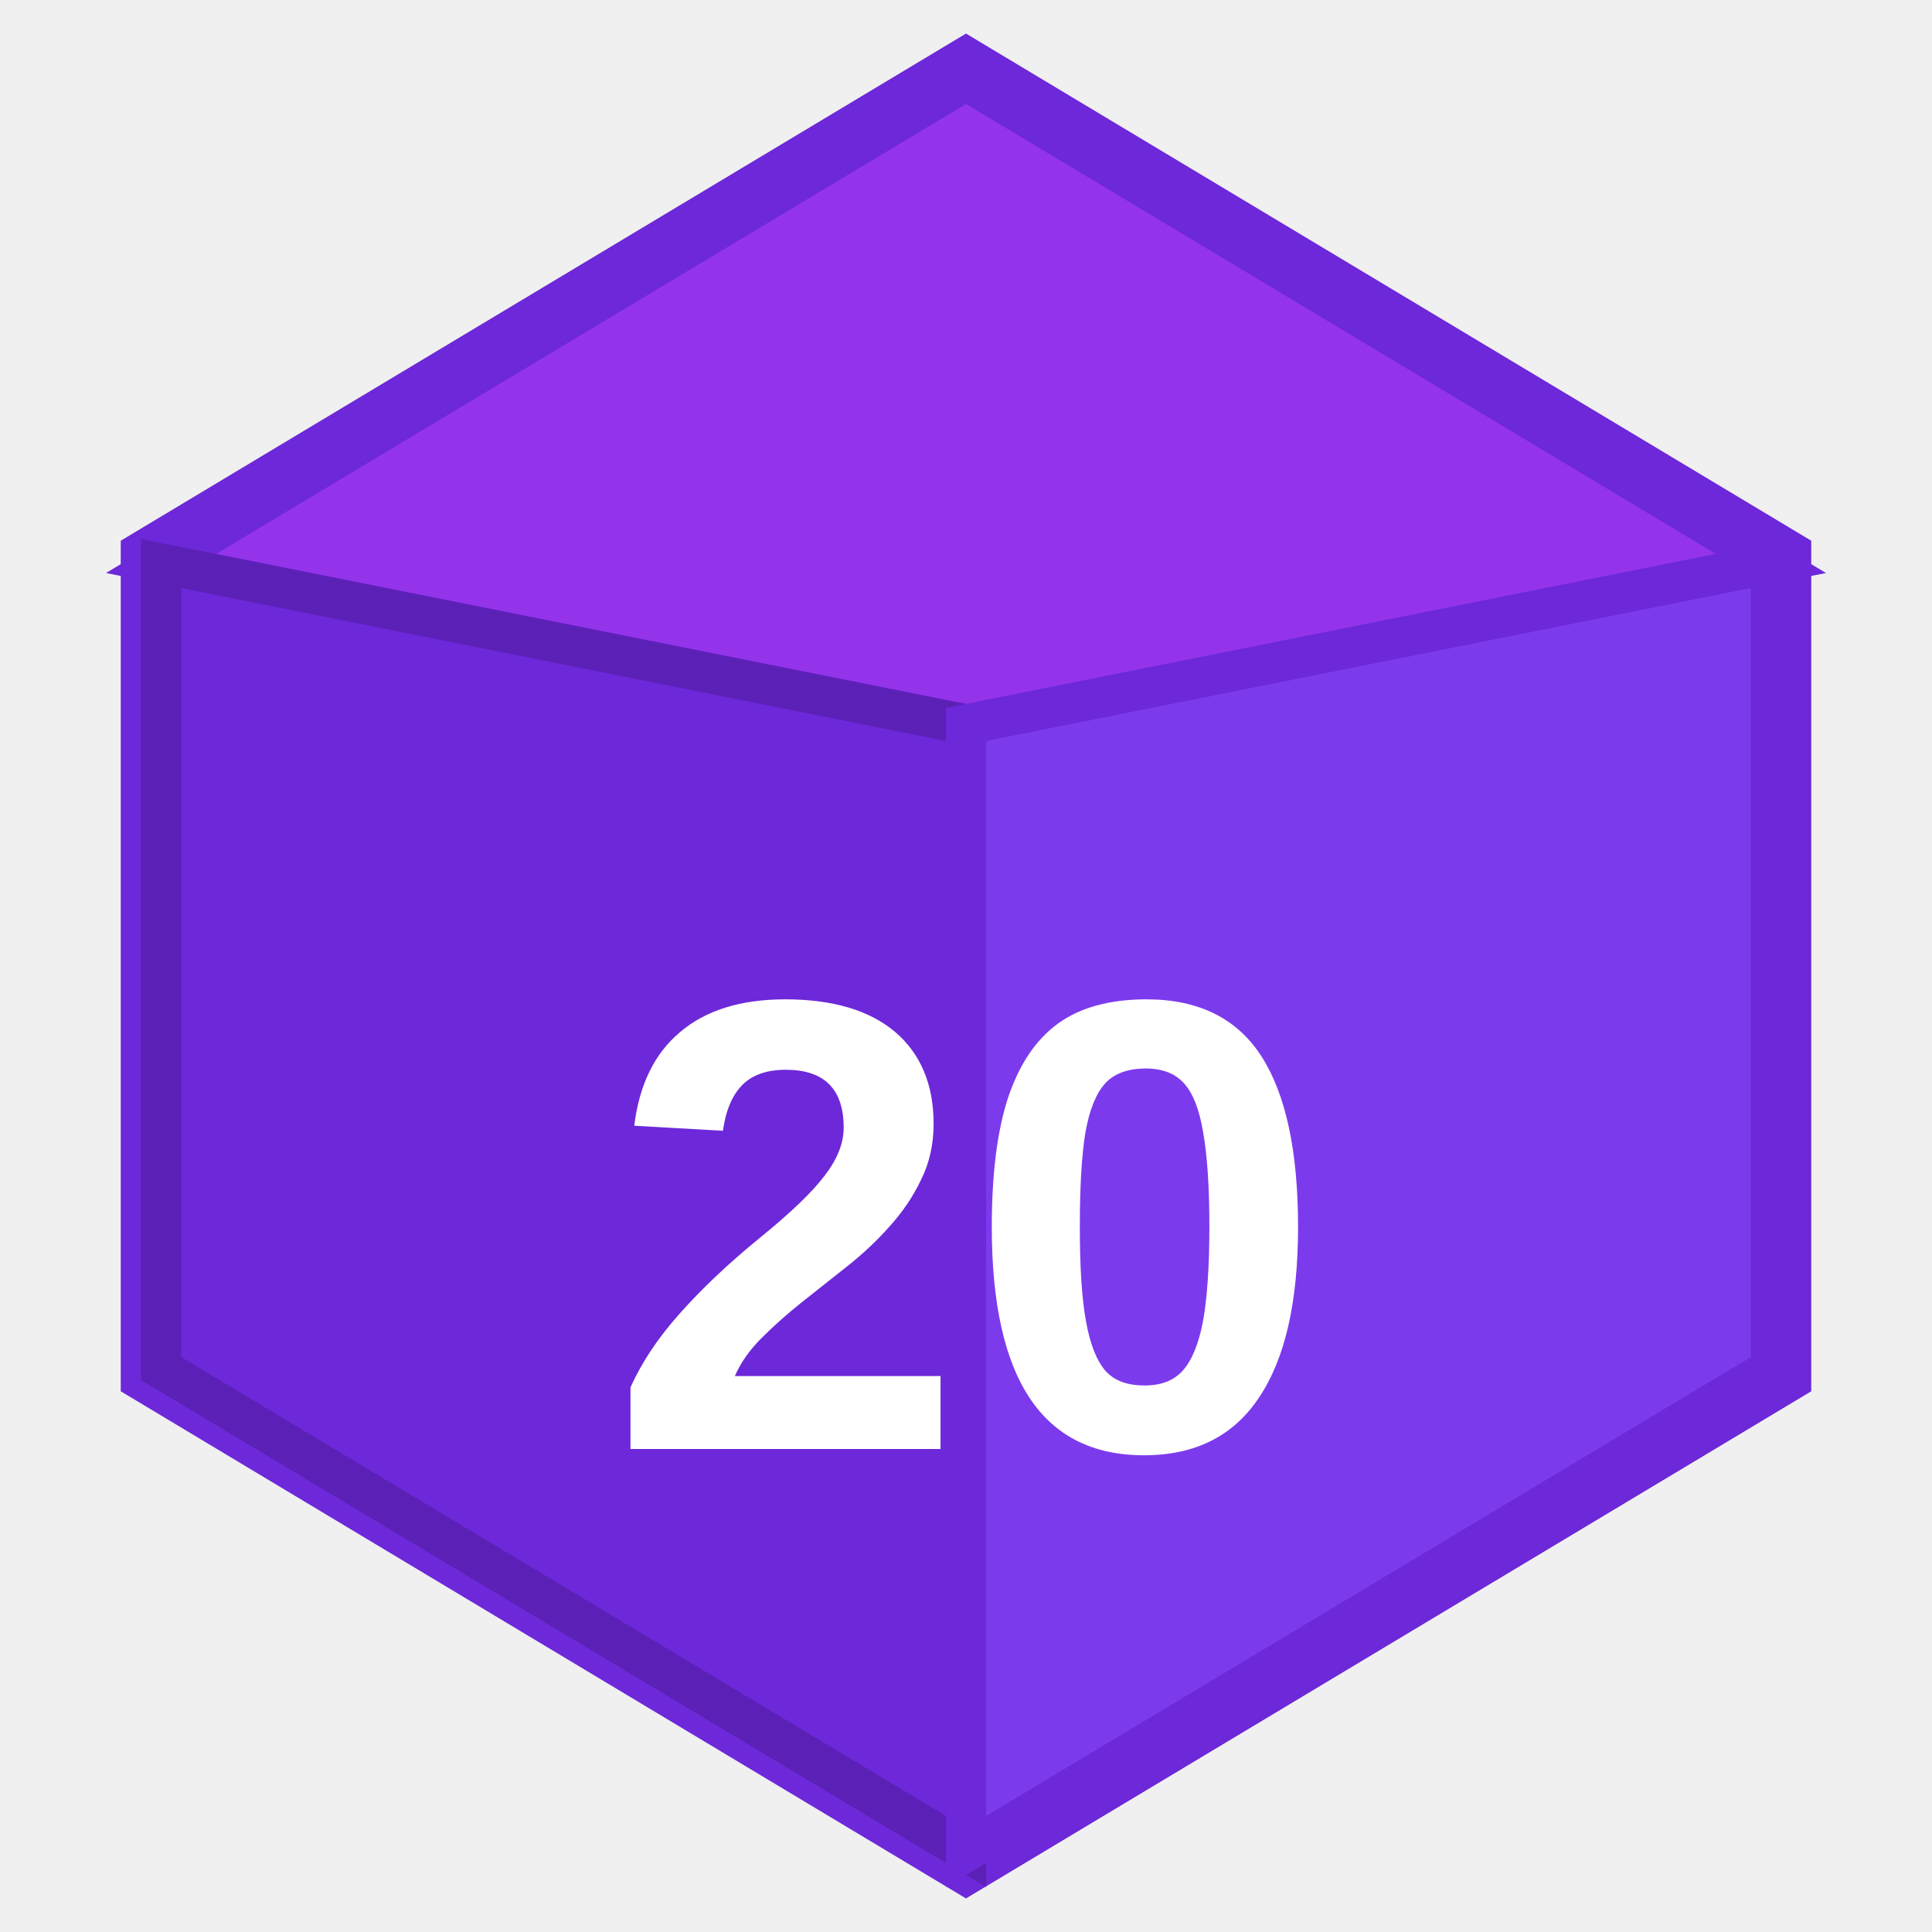
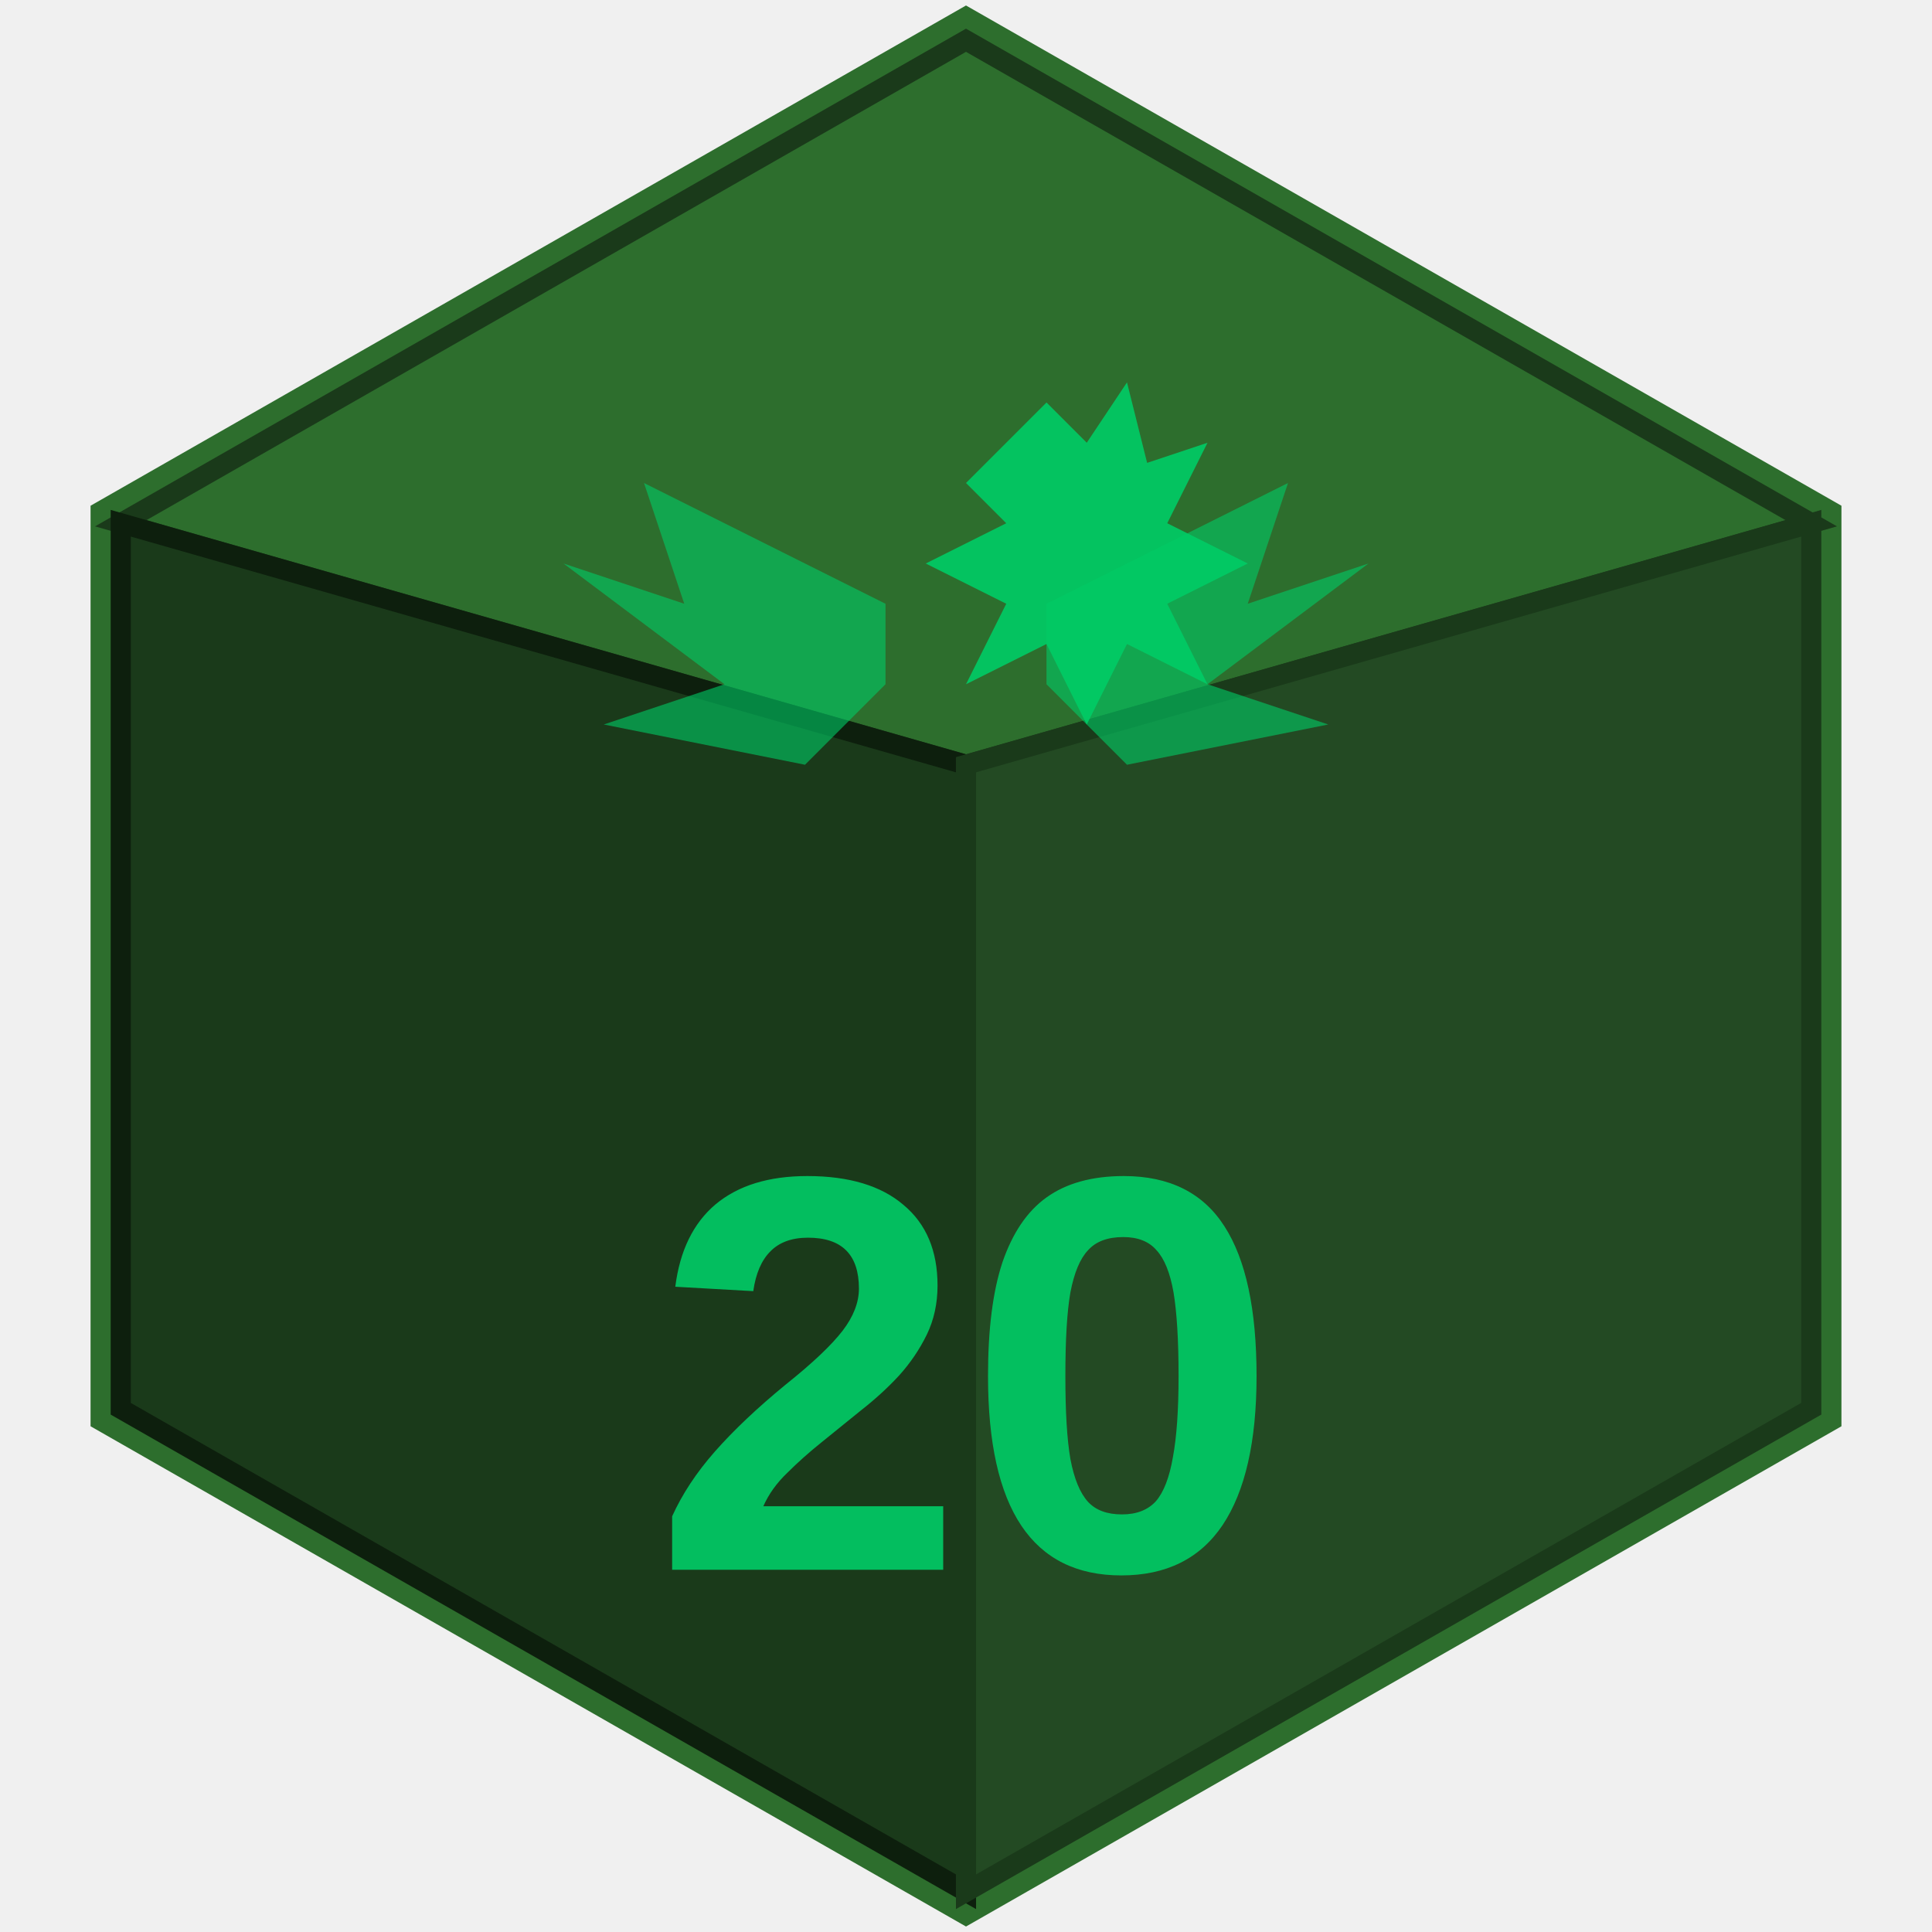
<svg xmlns="http://www.w3.org/2000/svg" width="48" height="48" viewBox="0 0 48 48">
-   <polygon points="24,2 44,14 44,34 24,46 4,34 4,14" fill="#7c3aed" stroke="#6d28d9" stroke-width="2" />
-   <polygon points="24,2 44,14 24,18 4,14" fill="#9333ea" stroke="#6d28d9" stroke-width="1" />
-   <polygon points="4,14 24,18 24,46 4,34" fill="#6d28d9" stroke="#5b21b6" stroke-width="1" />
-   <polygon points="44,14 24,18 24,46 44,34" fill="#7c3aed" stroke="#6d28d9" stroke-width="1" />
-   <text x="24" y="36" text-anchor="middle" font-family="Arial,sans-serif" font-weight="bold" font-size="16" fill="white">20</text>
+   <polygon points="24,1 45,13 45,35 24,47 3,35 3,13" fill="#1a3a1a" stroke="#2d6e2d" stroke-width="1.5" />
+   <polygon points="24,1 45,13 24,19 3,13" fill="#2d6e2d" stroke="#1a3a1a" stroke-width="0.5" />
+   <polygon points="3,13 24,19 24,47 3,35" fill="#1a3a1a" stroke="#0d1f0d" stroke-width="0.5" />
+   <polygon points="45,13 24,19 24,47 45,35" fill="#234a23" stroke="#1a3a1a" stroke-width="0.5" />
+   <g transform="translate(12, 8) scale(0.5)">
+     <path d="M24,8 L28,4 L30,6 L32,3 L33,7 L36,6 L34,10 L38,12 L34,14 L36,18 L32,16 L30,20 L28,16 L24,18 L26,14 L22,12 L26,10 L24,8Z" fill="#00cc66" opacity="0.9" />
+     <path d="M20,14 L8,8 L10,14 L4,12 L12,18 L6,20 L16,22 L20,18Z" fill="#00cc66" opacity="0.6" />
+     <path d="M28,14 L40,8 L38,14 L44,12 L36,18 L42,20 L32,22 L28,18Z" fill="#00cc66" opacity="0.6" />
+   </g>
+   <text x="24" y="39" text-anchor="middle" font-family="Arial,sans-serif" font-weight="900" font-size="14" fill="#00cc66" opacity="0.9">20</text>
</svg>
